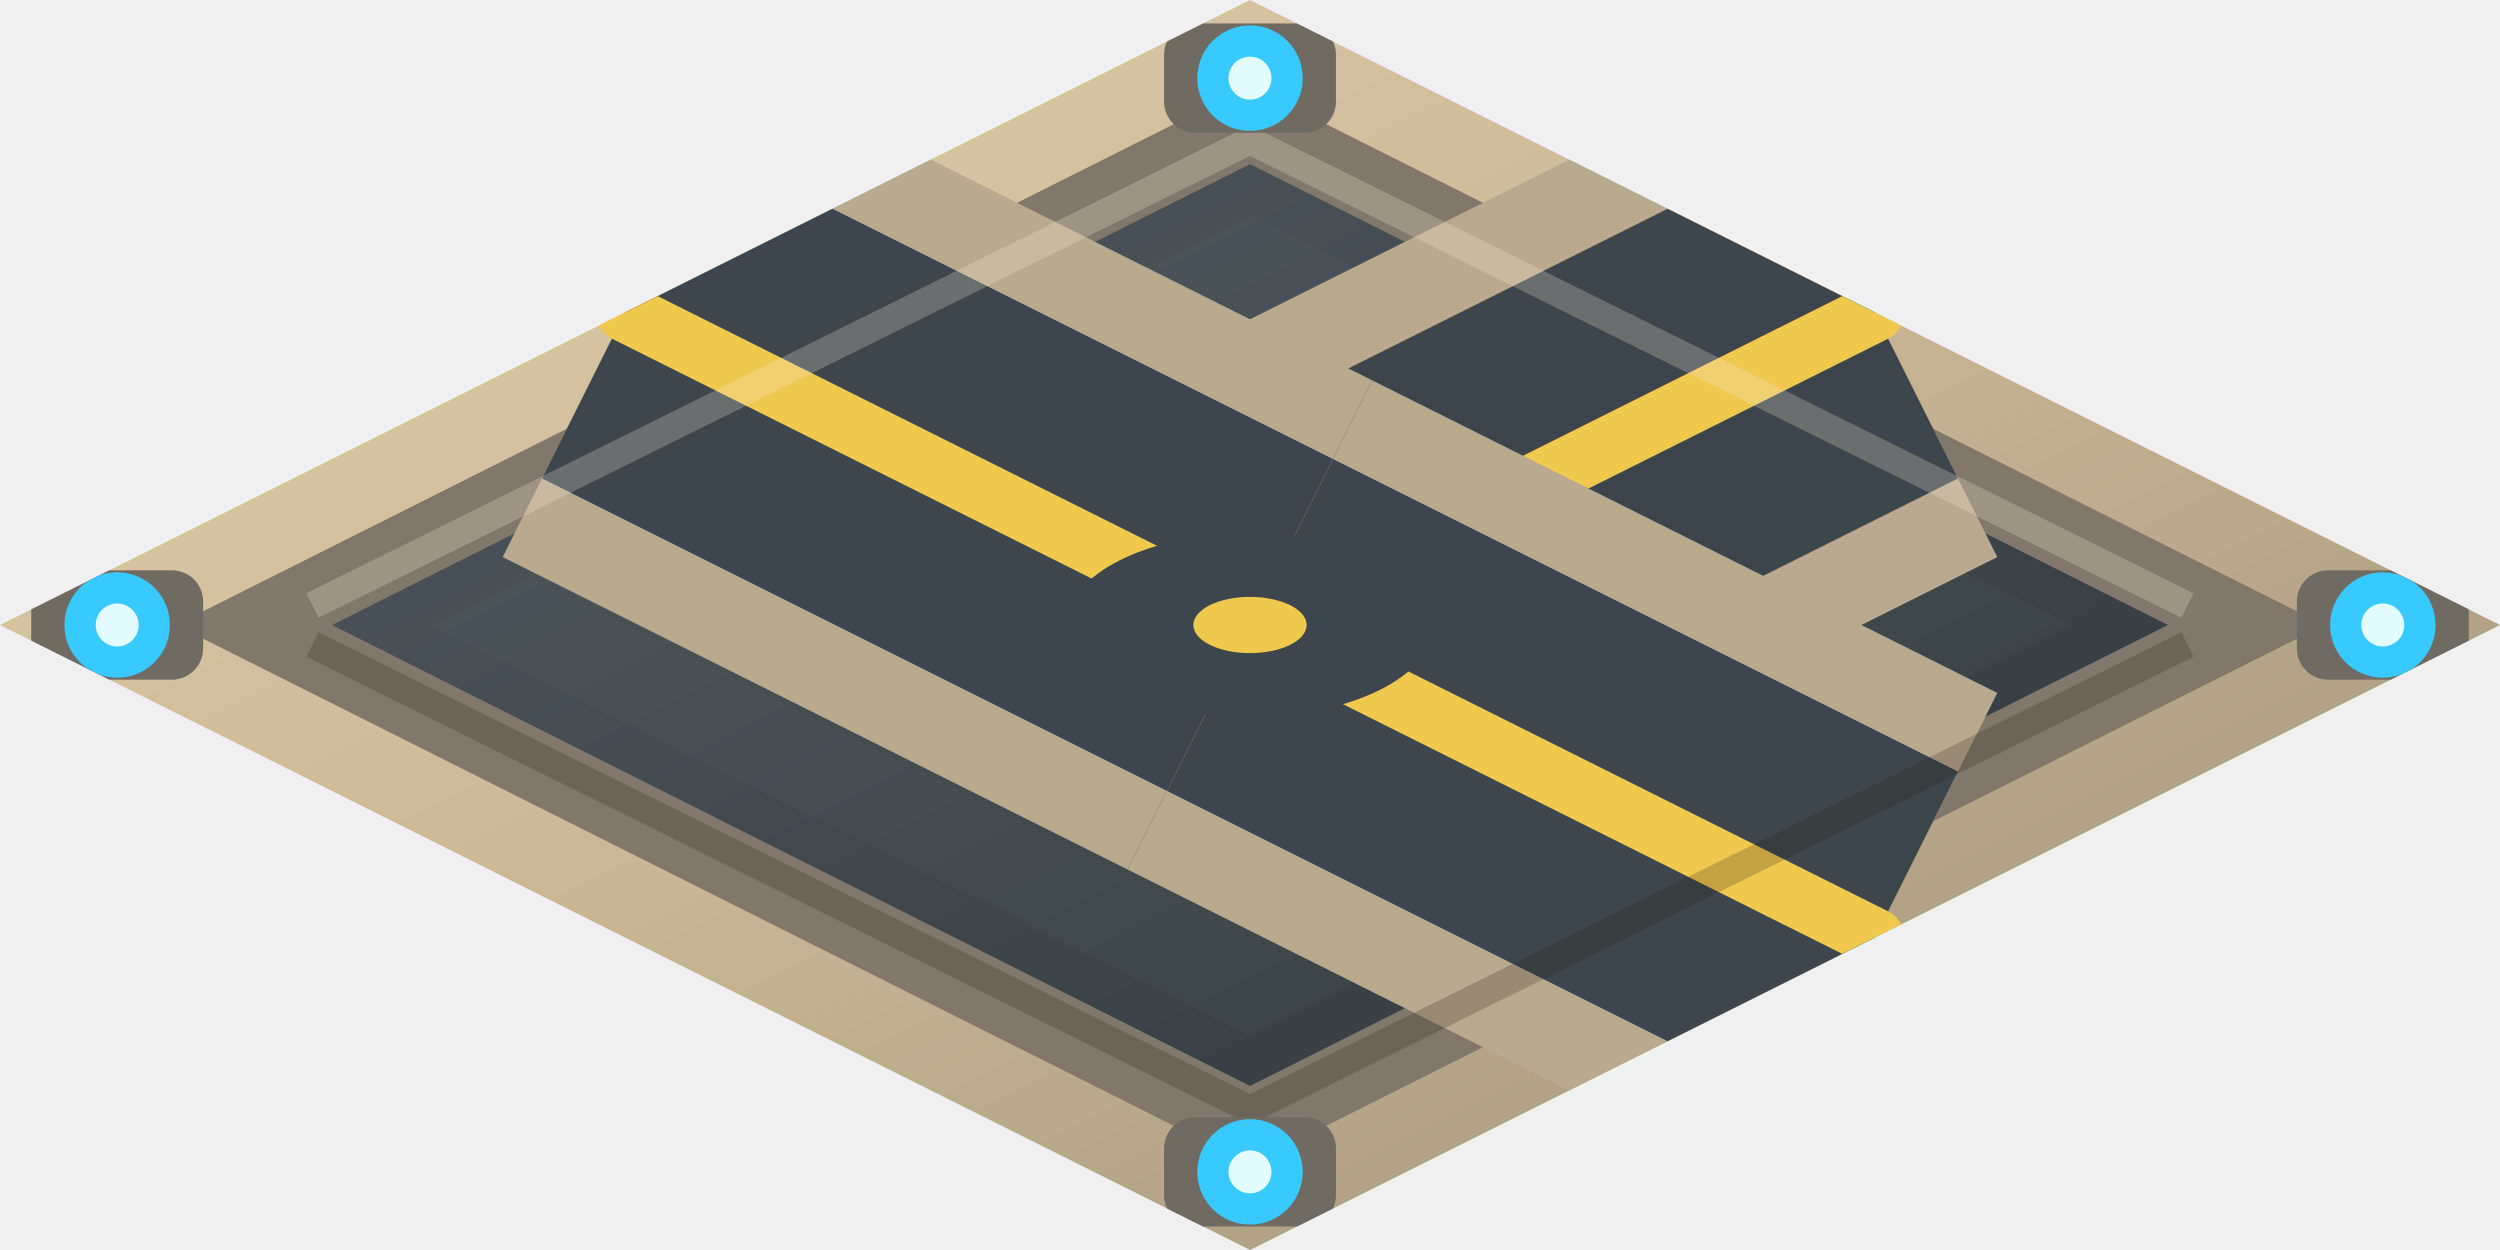
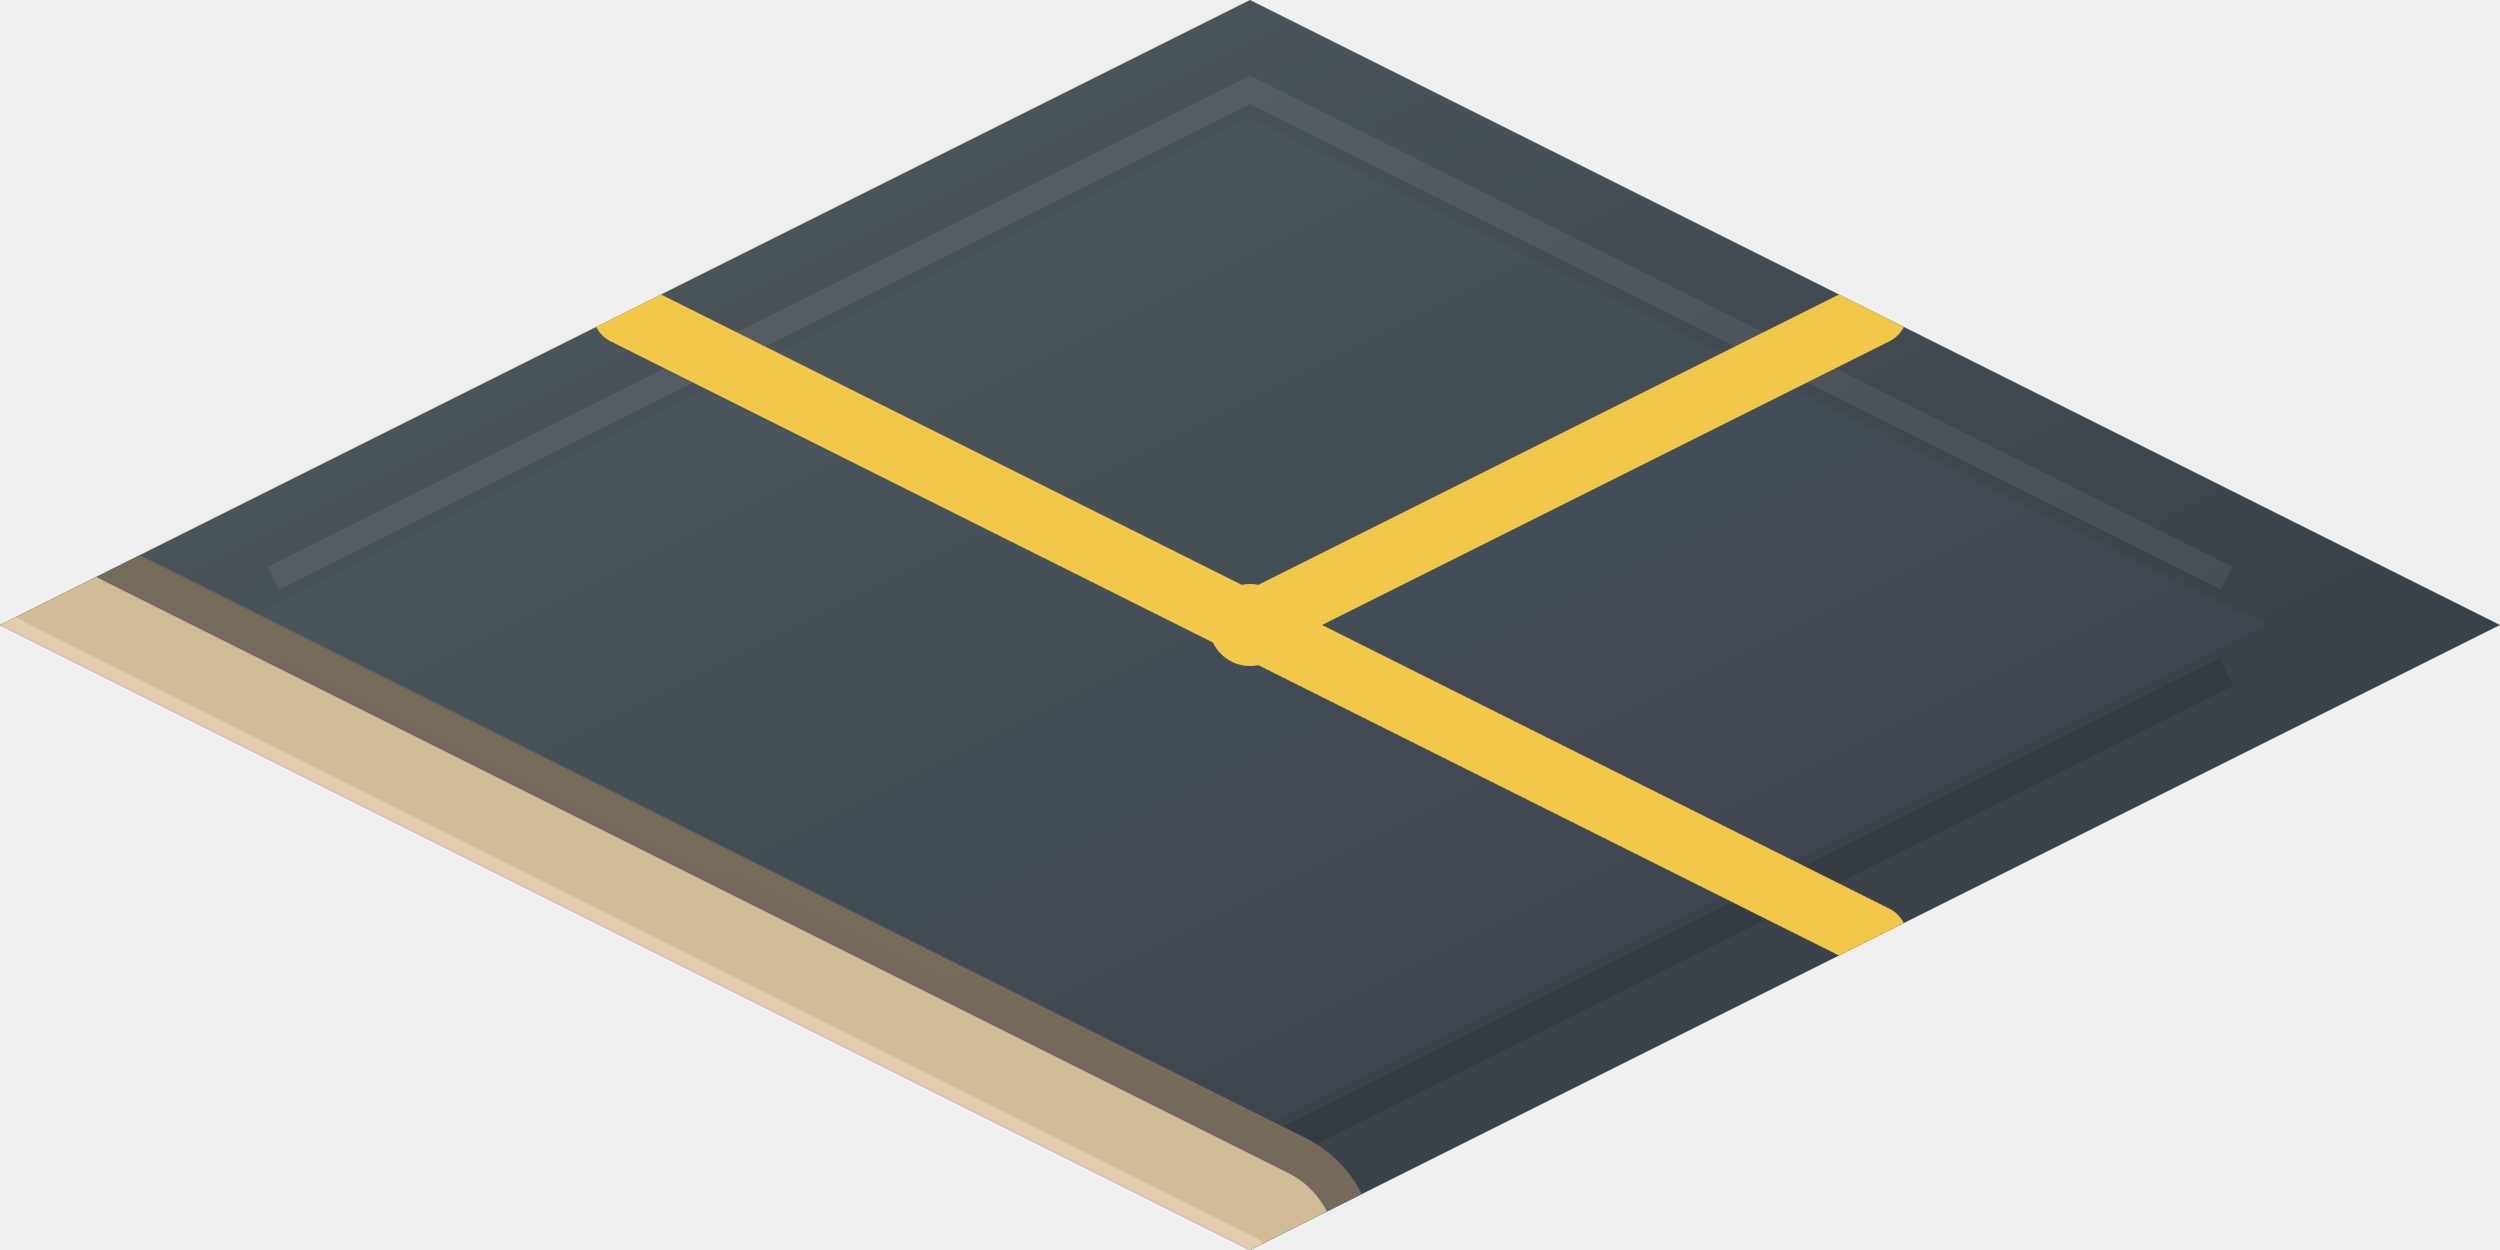
<svg xmlns="http://www.w3.org/2000/svg" width="64" height="32" viewBox="0 0 64 32">
  <defs>
-     <linearGradient id="curb" x1="0" y1="0" x2="1" y2="1">
-       <stop offset="0" stop-color="#e1cfad" />
-       <stop offset=".48" stop-color="#c9b795" />
-       <stop offset="1" stop-color="#9d8e77" />
-     </linearGradient>
-     <linearGradient id="asphalt" x1="0" y1="0" x2="1" y2="1">
-       <stop offset="0" stop-color="#50585f" />
-       <stop offset=".5" stop-color="#41494f" />
-       <stop offset="1" stop-color="#30383e" />
-     </linearGradient>
    <clipPath id="tile">
      <polygon points="32,0 64,16 32,32 0,16" />
    </clipPath>
+     <linearGradient id="asphalt" x1="0" y1="0" x2="1" y2="1">
+       <stop offset="0" stop-color="#525c63" />
+       <stop offset=".48" stop-color="#424b52" />
+       <stop offset="1" stop-color="#303940" />
+     </linearGradient>
+     <radialGradient id="blueGlow">
+       <stop offset="0" stop-color="#efffff" />
+       <stop offset=".34" stop-color="#56ddff" />
+       <stop offset=".68" stop-color="#109dff" />
+       <stop offset="1" stop-color="#125ad2" stop-opacity=".18" />
+     </radialGradient>
  </defs>
  <g clip-path="url(#tile)">
-     <polygon points="32,0 64,16 32,32 0,16" fill="url(#curb)" />
-     <polygon points="32,2.2 59.5,16 32,29.8 4.5,16" fill="#81786b" />
-     <polygon points="32,4.2 55.5,16 32,27.8 8.5,16" fill="url(#asphalt)" />
-     <path d="M11 16 L32 5.5 L53 16 L32 26.5 Z" fill="#697279" opacity=".08" />
-     <path d="M32 16 L48 8" stroke="#b9a98e" stroke-width="14" stroke-linecap="butt" />
-     <path d="M32 16 L48 8" stroke="#3d464c" stroke-width="9.5" stroke-linecap="butt" />
-     <path d="M32 16 L48 8" stroke="#efc84e" stroke-width="1.5" stroke-linecap="round" />
-     <path d="M32 16 L48 24" stroke="#b9a98e" stroke-width="14" stroke-linecap="butt" />
-     <path d="M32 16 L48 24" stroke="#3d464c" stroke-width="9.5" stroke-linecap="butt" />
-     <path d="M32 16 L48 24" stroke="#efc84e" stroke-width="1.5" stroke-linecap="round" />
-     <path d="M32 16 L16 8" stroke="#b9a98e" stroke-width="14" stroke-linecap="butt" />
-     <path d="M32 16 L16 8" stroke="#3d464c" stroke-width="9.5" stroke-linecap="butt" />
-     <path d="M32 16 L16 8" stroke="#efc84e" stroke-width="1.5" stroke-linecap="round" />
-     <ellipse cx="32" cy="16" rx="4.7" ry="2.35" fill="#3d464c" />
-     <ellipse cx="32" cy="16" rx="1.45" ry=".72" fill="#efc84e" />
-     <path d="M8 15.5 L32 3.6 L56 15.5" fill="none" stroke="#f4ead8" stroke-opacity=".25" stroke-width=".7" />
-     <path d="M56 16.5 L32 28.4 L8 16.5" fill="none" stroke="#251f1a" stroke-opacity=".22" stroke-width=".7" />
-     <g>
-       <rect x="29.8" y="0.6" width="4.4" height="2.8" rx=".8" fill="#6f6a62" />
-       <circle cx="32" cy="2" r="1.35" fill="#37c9ff" />
-       <circle cx="32" cy="2" r=".55" fill="#e3fcff" />
-     </g>
-     <g>
-       <rect x="58.8" y="14.6" width="4.4" height="2.8" rx=".8" fill="#6f6a62" />
-       <circle cx="61" cy="16" r="1.35" fill="#37c9ff" />
-       <circle cx="61" cy="16" r=".55" fill="#e3fcff" />
-     </g>
-     <g>
-       <rect x="29.8" y="28.6" width="4.4" height="2.8" rx=".8" fill="#6f6a62" />
-       <circle cx="32" cy="30" r="1.35" fill="#37c9ff" />
-       <circle cx="32" cy="30" r=".55" fill="#e3fcff" />
-     </g>
-     <g>
-       <rect x="0.8" y="14.6" width="4.4" height="2.8" rx=".8" fill="#6f6a62" />
-       <circle cx="3" cy="16" r="1.35" fill="#37c9ff" />
-       <circle cx="3" cy="16" r=".55" fill="#e3fcff" />
-     </g>
+     <polygon points="32,0 64,16 32,32 0,16" fill="url(#asphalt)" />
+     <polygon points="32,3 58,16 32,29 6,16" fill="#738089" opacity=".055" />
+     <path d="M7 14.8 L32 2.3 L57 14.8" fill="none" stroke="#ffffff" stroke-opacity=".065" stroke-width=".65" />
+     <path d="M57 17.2 L32 29.7 L7 17.2" fill="none" stroke="#151d22" stroke-opacity=".16" stroke-width=".8" />
+     <path d="M32 32 L0 16" fill="none" stroke="#786c5b" stroke-width="6.4" stroke-opacity="0.95" stroke-linecap="round" />
+     <path d="M32 32 L0 16" fill="none" stroke="#d2bc97" stroke-width="4.4" stroke-opacity="1" stroke-linecap="round" />
+     <path d="M32 32 L0 16" fill="none" stroke="#f2e2c2" stroke-width="0.7" stroke-opacity="0.48" stroke-linecap="round" />
+     <path d="M32 16 L48 8" fill="none" stroke="#f2c84b" stroke-width="1.65" stroke-linecap="round" />
+     <path d="M32 16 L48 24" fill="none" stroke="#f2c84b" stroke-width="1.65" stroke-linecap="round" />
+     <path d="M32 16 L16 8" fill="none" stroke="#f2c84b" stroke-width="1.65" stroke-linecap="round" />
+     <circle cx="32" cy="16" r="1.05" fill="#f2c84b" />
  </g>
</svg>
